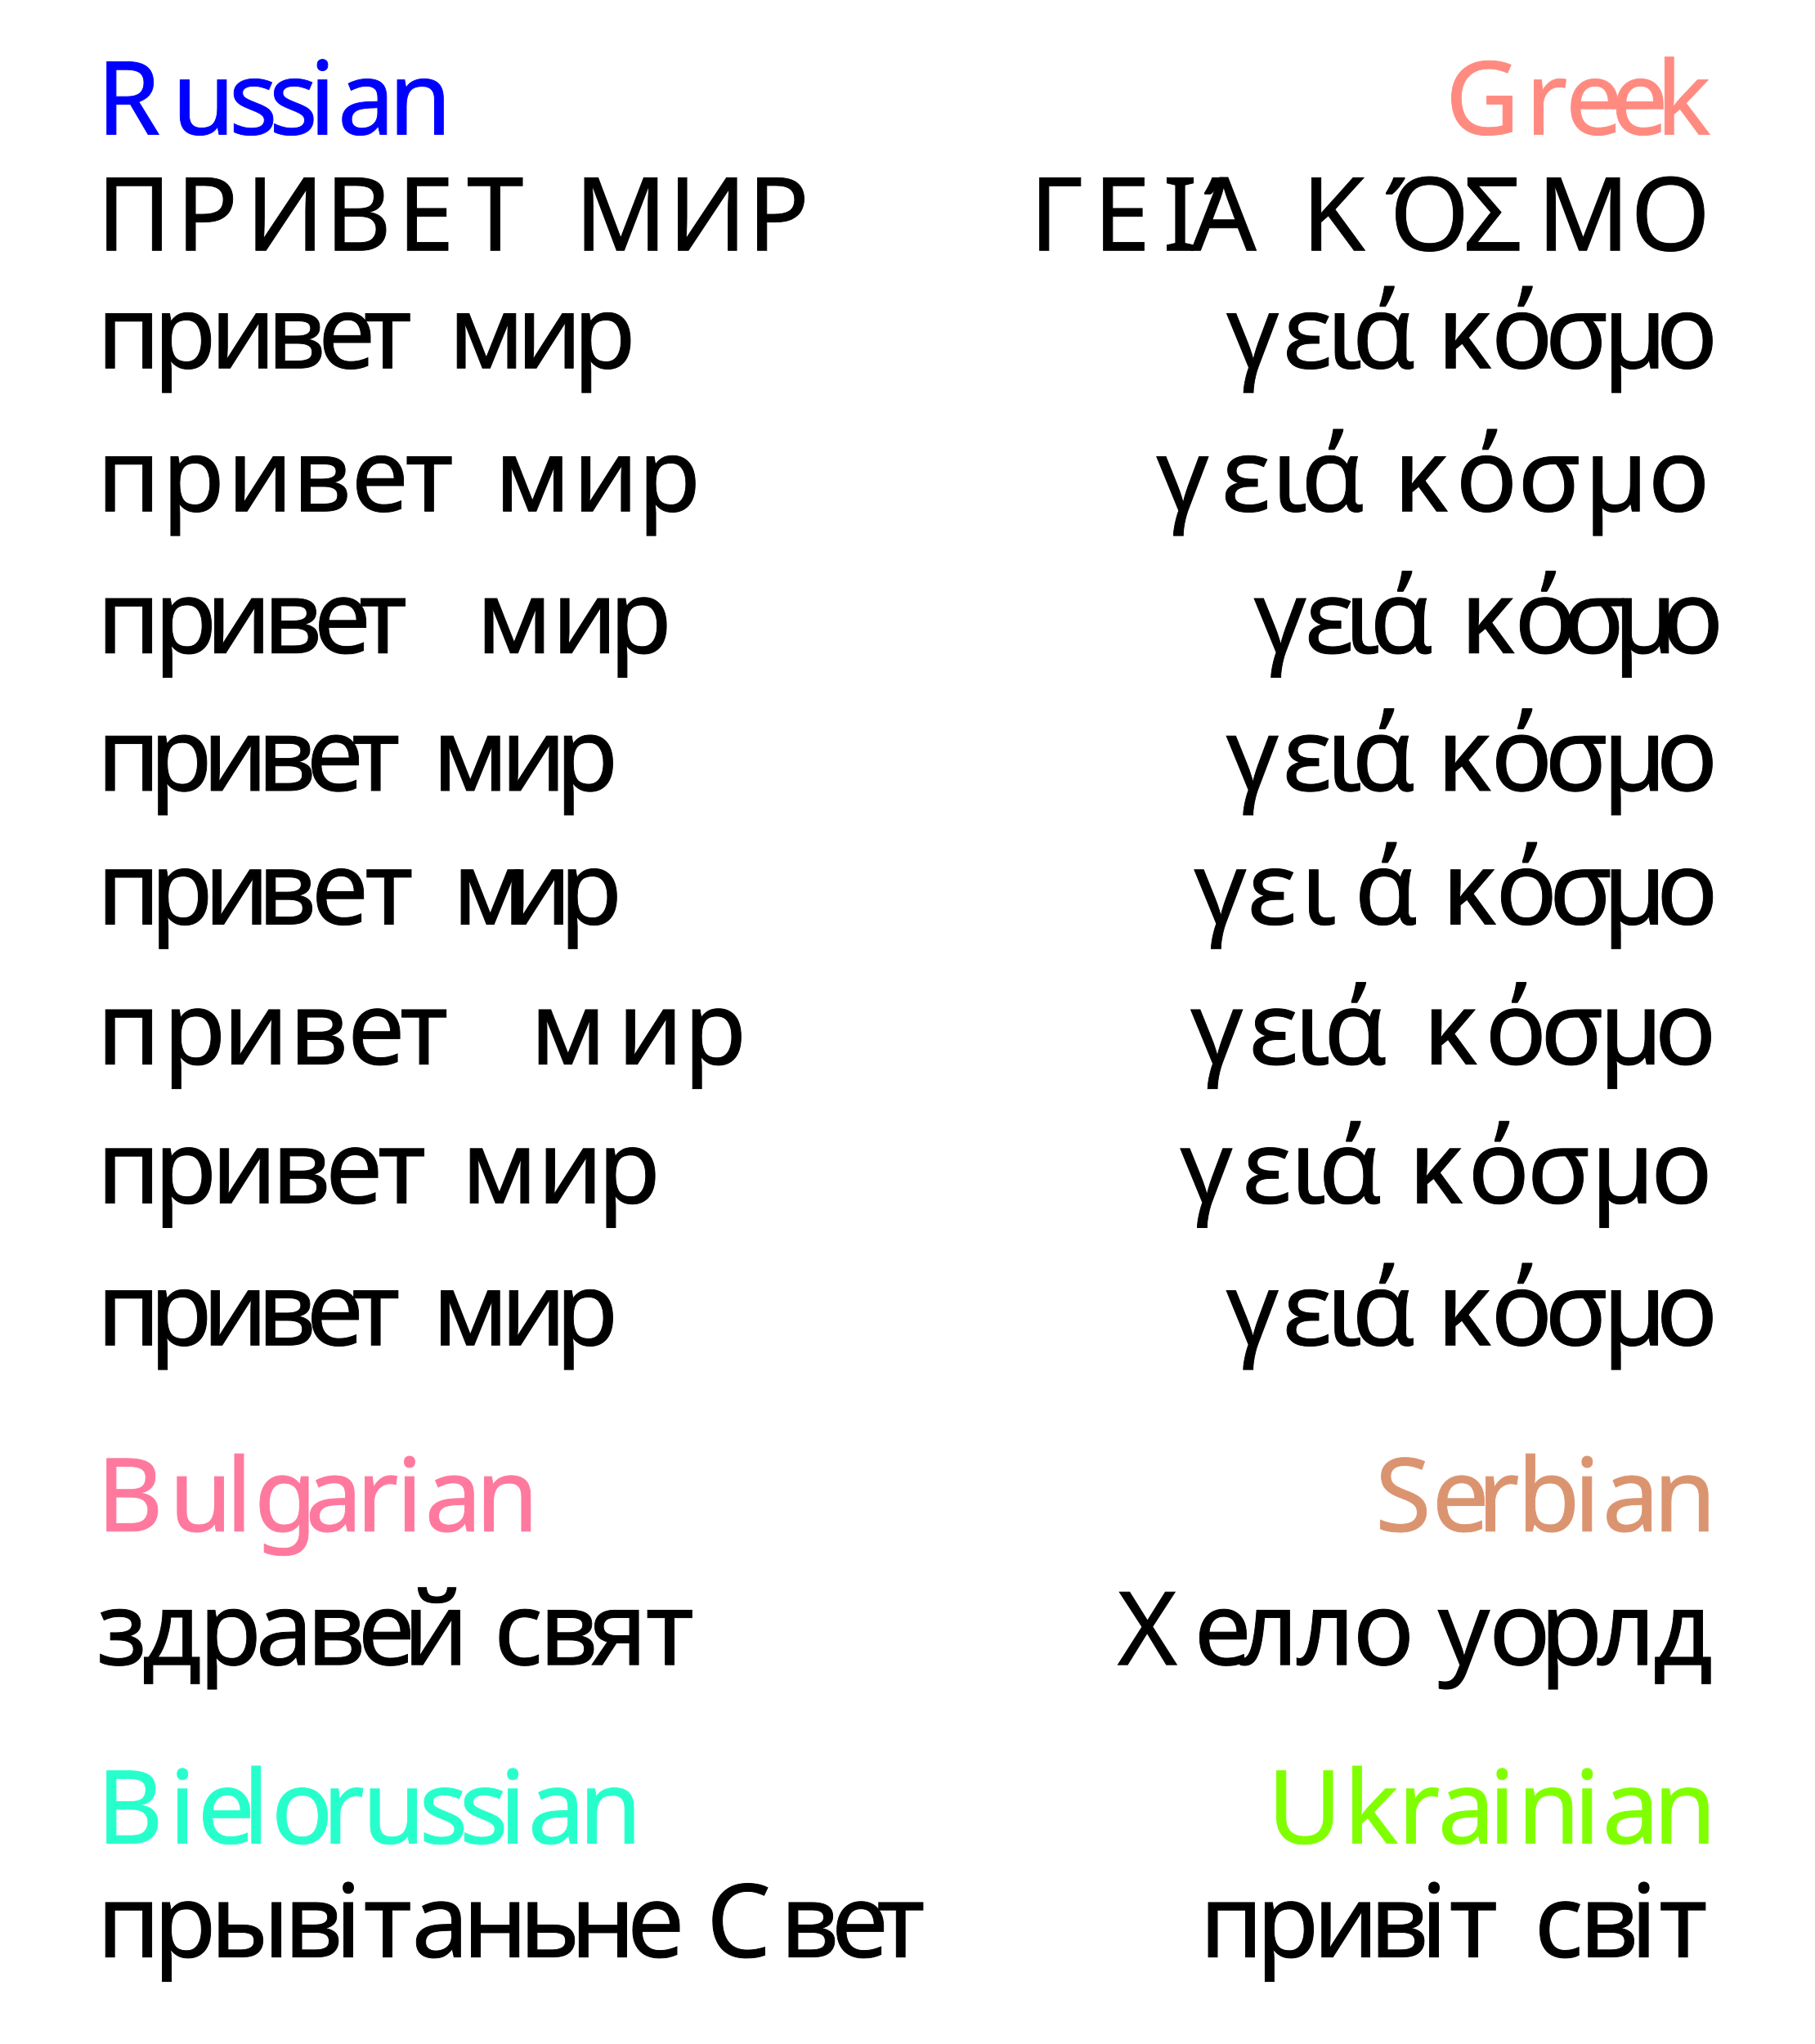
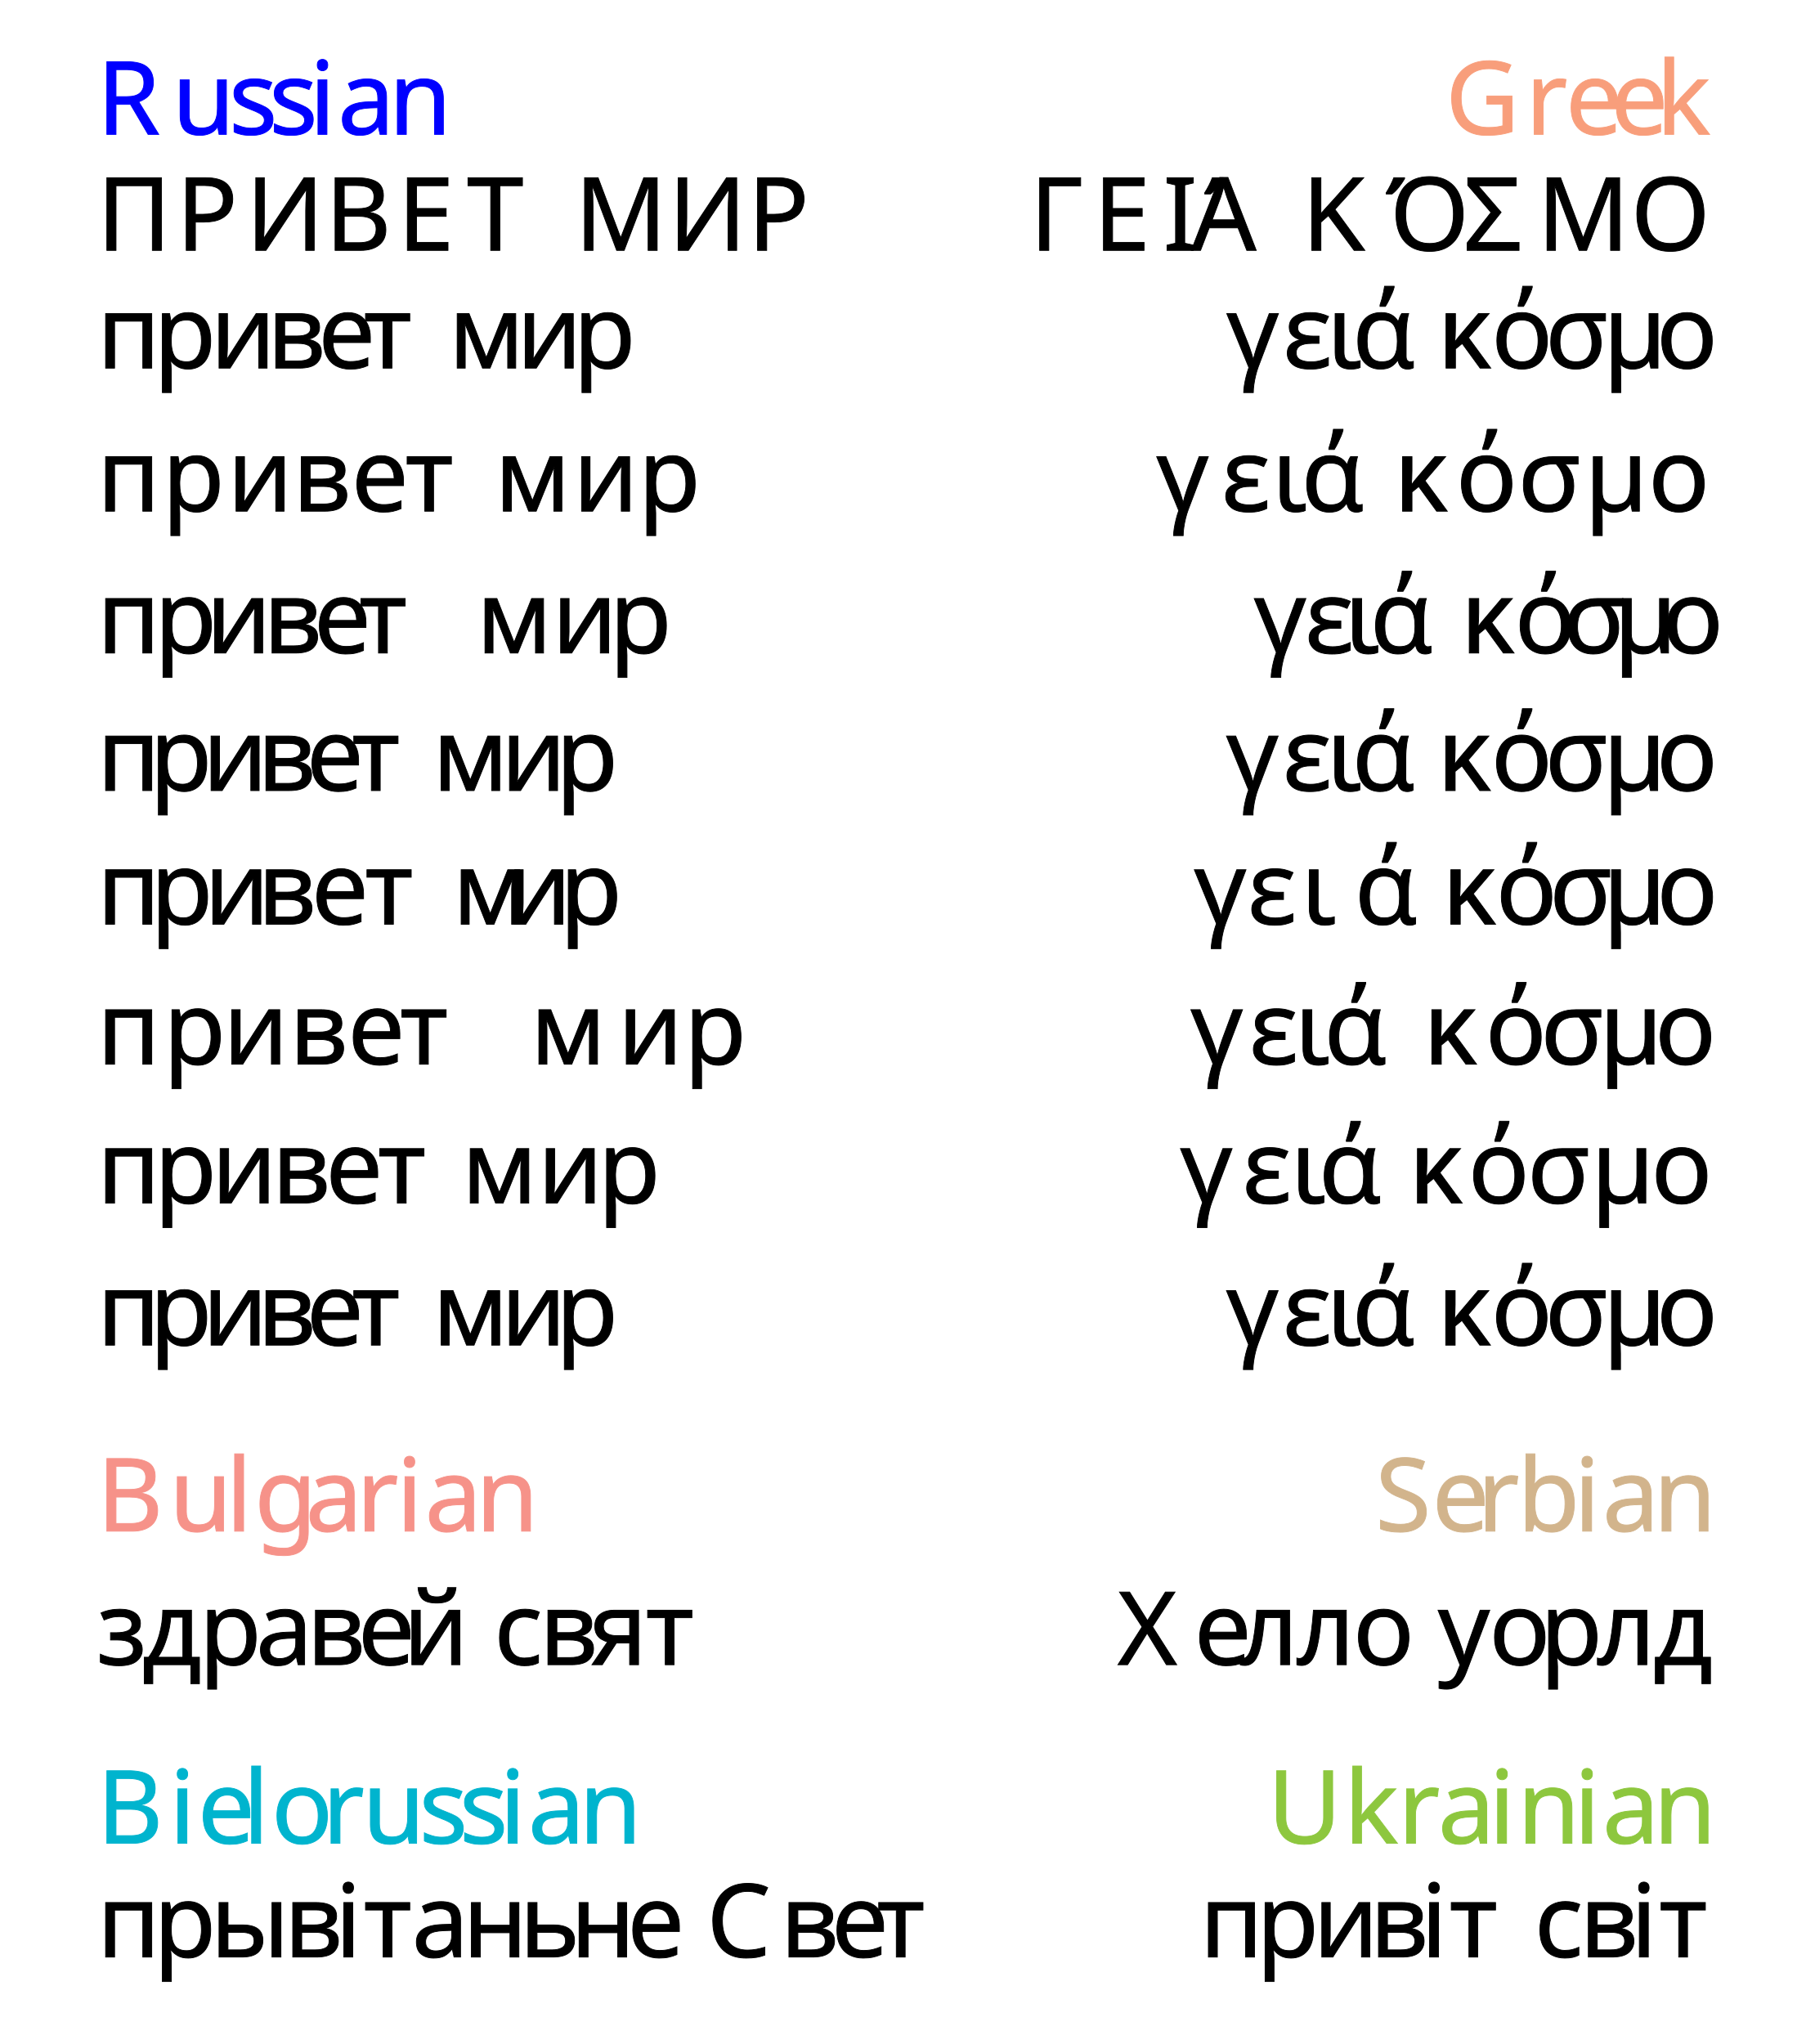
<svg xmlns="http://www.w3.org/2000/svg" width="237" height="267">
  <style type="text/css">
@font-face {
font-family: 'jlm_wnbx10';
src: url('fonts/jlm_wnbx10.ttf') format('truetype');
font-style: normal;
}
.jlm_wnbx10 {
font-family: 'jlm_wnbx10';
font-size: 133px;
}
@font-face {
font-family: 'jlm_wntt10';
src: url('fonts/jlm_wntt10.ttf') format('truetype');
font-style: normal;
}
.jlm_wntt10 {
font-family: 'jlm_wntt10';
font-size: 133px;
}
@font-face {
font-family: 'jlm_wnss10';
src: url('fonts/jlm_wnss10.ttf') format('truetype');
font-style: normal;
}
.jlm_wnss10 {
font-family: 'jlm_wnss10';
font-size: 133px;
}
@font-face {
font-family: 'jlm_fcmrpg';
src: url('fonts/jlm_fcmrpg.ttf') format('truetype');
font-style: normal;
}
.jlm_fcmrpg {
font-family: 'jlm_fcmrpg';
font-size: 133px;
}
@font-face {
font-family: 'jlm_fcmbipg';
src: url('fonts/jlm_fcmbipg.ttf') format('truetype');
font-style: normal;
}
.jlm_fcmbipg {
font-family: 'jlm_fcmbipg';
font-size: 133px;
}
@font-face {
font-family: 'jlm_fcsropg';
src: url('fonts/jlm_fcsropg.ttf') format('truetype');
font-style: normal;
}
.jlm_fcsropg {
font-family: 'jlm_fcsropg';
font-size: 133px;
}
@font-face {
font-family: 'jlm_cmr10';
src: url('fonts/jlm_cmr10.ttf') format('truetype');
font-style: normal;
}
.jlm_cmr10 {
font-family: 'jlm_cmr10';
font-size: 133px;
}
@font-face {
font-family: 'jlm_wnssbx10';
src: url('fonts/jlm_wnssbx10.ttf') format('truetype');
font-style: normal;
}
.jlm_wnssbx10 {
font-family: 'jlm_wnssbx10';
font-size: 133px;
}
@font-face {
font-family: 'jlm_wnbxti10';
src: url('fonts/jlm_wnbxti10.ttf') format('truetype');
font-style: normal;
}
.jlm_wnbxti10 {
font-family: 'jlm_wnbxti10';
font-size: 133px;
}
@font-face {
font-family: 'jlm_fctrpg';
src: url('fonts/jlm_fctrpg.ttf') format('truetype');
font-style: normal;
}
.jlm_fctrpg {
font-family: 'jlm_fctrpg';
font-size: 133px;
}
@font-face {
font-family: 'jlm_fcsrpg';
src: url('fonts/jlm_fcsrpg.ttf') format('truetype');
font-style: normal;
}
.jlm_fcsrpg {
font-family: 'jlm_fcsrpg';
font-size: 133px;
}
@font-face {
font-family: 'jlm_fcmripg';
src: url('fonts/jlm_fcmripg.ttf') format('truetype');
font-style: normal;
}
.jlm_fcmripg {
font-family: 'jlm_fcmripg';
font-size: 133px;
}
@font-face {
font-family: 'jlm_fcmbpg';
src: url('fonts/jlm_fcmbpg.ttf') format('truetype');
font-style: normal;
}
.jlm_fcmbpg {
font-family: 'jlm_fcmbpg';
font-size: 133px;
}
@font-face {
font-family: 'jlm_wnti10';
src: url('fonts/jlm_wnti10.ttf') format('truetype');
font-style: normal;
}
.jlm_wnti10 {
font-family: 'jlm_wnti10';
font-size: 133px;
}
@font-face {
font-family: 'jlm_wnr10';
src: url('fonts/jlm_wnr10.ttf') format('truetype');
font-style: normal;
}
.jlm_wnr10 {
font-family: 'jlm_wnr10';
font-size: 133px;
}
@font-face {
font-family: 'jlm_fcsbpg';
src: url('fonts/jlm_fcsbpg.ttf') format('truetype');
font-style: normal;
}
.jlm_fcsbpg {
font-family: 'jlm_fcsbpg';
font-size: 133px;
}
@font-face {
font-family: 'jlm_wnssi10';
src: url('fonts/jlm_wnssi10.ttf') format('truetype');
font-style: normal;
}
.jlm_wnssi10 {
font-family: 'jlm_wnssi10';
font-size: 133px;
}
</style>
  <g stroke="rgb(0,0,255)" fill="rgb(0,0,255)" stroke-width="1.0" stroke-miterlimit="10.0" stroke-linejoin="miter" stroke-linecap="square">
    <text class="jlm_cmr10" transform="matrix(0.1,0.0,0.0,0.1,12.66667,17.55556)">R</text>
    <text class="jlm_cmr10" transform="matrix(0.1,0.0,0.0,0.1,22.48151,17.55556)">u</text>
    <text class="jlm_cmr10" transform="matrix(0.1,0.0,0.0,0.1,29.88893,17.55556)">s</text>
    <text class="jlm_cmr10" transform="matrix(0.1,0.0,0.0,0.1,35.1482,17.55556)">s</text>
    <text class="jlm_cmr10" transform="matrix(0.1,0.0,0.0,0.1,40.40747,17.55556)">i</text>
    <text class="jlm_cmr10" transform="matrix(0.1,0.0,0.0,0.1,44.11119,17.55556)">a</text>
    <text class="jlm_cmr10" transform="matrix(0.1,0.0,0.0,0.1,50.77788,17.55556)">n</text>
  </g>
-   <g stroke="rgb(255,138,128)" fill="rgb(255,138,128)" stroke-width="1.0" stroke-miterlimit="10.0" stroke-linejoin="miter" stroke-linecap="square">
+   <g stroke="rgb(248,158,123)" fill="rgb(248,158,123)" stroke-width="1.0" stroke-miterlimit="10.0" stroke-linejoin="miter" stroke-linecap="square">
    <text class="jlm_cmr10" transform="matrix(0.1,0.0,0.0,0.1,188.8158,17.55556)">G</text>
    <text class="jlm_cmr10" transform="matrix(0.1,0.0,0.0,0.1,199.2788,17.55556)">r</text>
    <text class="jlm_cmr10" transform="matrix(0.1,0.0,0.0,0.1,204.501,17.55556)">e</text>
    <text class="jlm_cmr10" transform="matrix(0.1,0.0,0.0,0.1,210.427,17.55556)">e</text>
    <text class="jlm_cmr10" transform="matrix(0.1,0.0,0.0,0.1,216.3529,17.55556)">k</text>
  </g>
  <g stroke="rgb(0,0,0)" fill="rgb(0,0,0)" stroke-width="1.0" stroke-miterlimit="10.0" stroke-linejoin="miter" stroke-linecap="square">
    <text class="jlm_wnr10" transform="matrix(0.1,0.0,0.0,0.1,12.66667,32.70963)">П</text>
    <text class="jlm_wnr10" transform="matrix(0.1,0.0,0.0,0.1,23.03708,32.70963)">Р</text>
    <text class="jlm_wnr10" transform="matrix(0.1,0.0,0.0,0.1,32.11117,32.70963)">И</text>
    <text class="jlm_wnr10" transform="matrix(0.1,0.0,0.0,0.1,42.48159,32.70963)">В</text>
    <text class="jlm_wnr10" transform="matrix(0.1,0.0,0.0,0.1,51.92607,32.70963)">Е</text>
    <text class="jlm_wnr10" transform="matrix(0.1,0.0,0.0,0.1,61.00016,32.70963)">Т</text>
    <text class="jlm_wnr10" transform="matrix(0.1,0.0,0.0,0.1,75.07426,32.70963)">М</text>
    <text class="jlm_wnr10" transform="matrix(0.1,0.0,0.0,0.1,87.29652,32.70963)">И</text>
    <text class="jlm_wnr10" transform="matrix(0.1,0.0,0.0,0.1,97.66693,32.70963)">Р</text>
    <text class="jlm_fcmrpg" transform="matrix(0.1,0.0,0.0,0.1,134.5189,32.70963)">Γ</text>
    <text class="jlm_fcmrpg" transform="matrix(0.1,0.0,0.0,0.1,142.8522,32.70963)">Ε</text>
    <text class="jlm_fcmrpg" transform="matrix(0.1,0.0,0.0,0.1,151.9188,32.70963)">Ι</text>
    <text class="jlm_fcmrpg" transform="matrix(0.1,0.0,0.0,0.1,157.1055,32.70963)">ʹ</text>
    <text class="jlm_cmr10" transform="matrix(0.1,0.0,0.0,0.1,155.6211,32.70963)">A</text>
    <text class="jlm_fcmrpg" transform="matrix(0.1,0.0,0.0,0.1,170.0655,32.70963)">Κ</text>
    <text class="jlm_fcmrpg" transform="matrix(0.1,0.0,0.0,0.1,180.8122,32.70963)">ʹ</text>
    <text class="jlm_fcmrpg" transform="matrix(0.1,0.0,0.0,0.1,181.55,32.70963)">Ο</text>
    <text class="jlm_fcmrpg" transform="matrix(0.1,0.0,0.0,0.1,191.1766,32.70963)">Σ</text>
    <text class="jlm_fcmrpg" transform="matrix(0.1,0.0,0.0,0.1,200.8033,32.70963)">Μ</text>
    <text class="jlm_fcmrpg" transform="matrix(0.1,0.0,0.0,0.1,213.0166,32.70963)">Ο</text>
    <text class="jlm_wnr10" transform="matrix(0.1,0.0,0.0,0.1,12.66667,48.09036)">п</text>
    <text class="jlm_wnr10" transform="matrix(0.1,0.0,0.0,0.1,20.07409,48.09036)">р</text>
    <text class="jlm_wnr10" transform="matrix(0.1,0.0,0.0,0.1,27.48152,48.09036)">и</text>
    <text class="jlm_wnr10" transform="matrix(0.1,0.0,0.0,0.1,34.88895,48.09036)">в</text>
    <text class="jlm_wnr10" transform="matrix(0.1,0.0,0.0,0.1,41.55564,48.09036)">е</text>
    <text class="jlm_wnr10" transform="matrix(0.1,0.0,0.0,0.1,47.48159,48.09036)">т</text>
    <text class="jlm_wnr10" transform="matrix(0.1,0.0,0.0,0.1,58.59273,48.09036)">м</text>
    <text class="jlm_wnr10" transform="matrix(0.1,0.0,0.0,0.1,67.48165,48.09036)">и</text>
    <text class="jlm_wnr10" transform="matrix(0.1,0.0,0.0,0.1,74.88908,48.09036)">р</text>
    <text class="jlm_fcmrpg" transform="matrix(0.1,0.0,0.0,0.1,160.1855,48.09036)">γ</text>
    <text class="jlm_fcmrpg" transform="matrix(0.1,0.0,0.0,0.1,167.5855,48.09036)">ε</text>
    <text class="jlm_fcmrpg" transform="matrix(0.1,0.0,0.0,0.1,173.3189,48.09036)">ι</text>
    <text class="jlm_fcmrpg" transform="matrix(0.1,0.0,0.0,0.1,176.6522,48.09036)">ά</text>
    <text class="jlm_fcmrpg" transform="matrix(0.1,0.0,0.0,0.1,187.7633,48.09036)">κ</text>
    <text class="jlm_fcmrpg" transform="matrix(0.1,0.0,0.0,0.1,194.8033,48.09036)">ό</text>
    <text class="jlm_fcmrpg" transform="matrix(0.1,0.0,0.0,0.1,201.8433,48.09036)">σ</text>
    <text class="jlm_fcmrpg" transform="matrix(0.1,0.0,0.0,0.1,209.43,48.09036)">μ</text>
    <text class="jlm_fcmrpg" transform="matrix(0.1,0.0,0.0,0.1,216.35,48.09036)">ο</text>
    <text class="jlm_wnbx10" transform="matrix(0.1,0.0,0.0,0.1,12.66667,66.77776)">п</text>
    <text class="jlm_wnbx10" transform="matrix(0.1,0.0,0.0,0.1,21.18514,66.77776)">р</text>
    <text class="jlm_wnbx10" transform="matrix(0.1,0.0,0.0,0.1,29.70361,66.77776)">и</text>
    <text class="jlm_wnbx10" transform="matrix(0.1,0.0,0.0,0.1,38.22209,66.77776)">в</text>
    <text class="jlm_wnbx10" transform="matrix(0.1,0.0,0.0,0.1,45.88871,66.77776)">е</text>
    <text class="jlm_wnbx10" transform="matrix(0.1,0.0,0.0,0.1,52.91647,66.77776)">т</text>
    <text class="jlm_wnbx10" transform="matrix(0.1,0.0,0.0,0.1,64.62013,66.77776)">м</text>
    <text class="jlm_wnbx10" transform="matrix(0.1,0.0,0.0,0.1,74.84231,66.77776)">и</text>
    <text class="jlm_wnbx10" transform="matrix(0.1,0.0,0.0,0.1,83.36078,66.77776)">р</text>
    <text class="jlm_fcmbpg" transform="matrix(0.1,0.0,0.0,0.1,151.0255,66.77776)">γ</text>
    <text class="jlm_fcmbpg" transform="matrix(0.1,0.0,0.0,0.1,159.5455,66.77776)">ε</text>
    <text class="jlm_fcmbpg" transform="matrix(0.1,0.0,0.0,0.1,166.1455,66.77776)">ι</text>
    <text class="jlm_fcmbpg" transform="matrix(0.1,0.0,0.0,0.1,169.9722,66.77776)">ά</text>
    <text class="jlm_fcmbpg" transform="matrix(0.1,0.0,0.0,0.1,182.0833,66.77776)">κ</text>
    <text class="jlm_fcmbpg" transform="matrix(0.1,0.0,0.0,0.1,190.1766,66.77776)">ό</text>
    <text class="jlm_fcmbpg" transform="matrix(0.1,0.0,0.0,0.1,198.27,66.77776)">σ</text>
    <text class="jlm_fcmbpg" transform="matrix(0.1,0.0,0.0,0.1,207.0033,66.77776)">μ</text>
    <text class="jlm_fcmbpg" transform="matrix(0.1,0.0,0.0,0.1,215.2966,66.77776)">ο</text>
    <text class="jlm_wnti10" transform="matrix(0.1,0.0,0.0,0.1,12.66667,85.30516)">п</text>
    <text class="jlm_wnti10" transform="matrix(0.1,0.0,0.0,0.1,20.16293,85.30516)">р</text>
    <text class="jlm_wnti10" transform="matrix(0.1,0.0,0.0,0.1,26.90956,85.30516)">и</text>
    <text class="jlm_wnti10" transform="matrix(0.1,0.0,0.0,0.1,34.40583,85.30516)">в</text>
    <text class="jlm_wnti10" transform="matrix(0.1,0.0,0.0,0.1,40.98208,85.30516)">е</text>
    <text class="jlm_wnti10" transform="matrix(0.1,0.0,0.0,0.1,46.87685,85.30516)">т</text>
    <text class="jlm_wnti10" transform="matrix(0.1,0.0,0.0,0.1,62.22496,85.30516)">м</text>
    <text class="jlm_wnti10" transform="matrix(0.1,0.0,0.0,0.1,72.10638,85.30516)">и</text>
    <text class="jlm_wnti10" transform="matrix(0.1,0.0,0.0,0.1,79.60265,85.30516)">р</text>
    <text class="jlm_fcmripg" transform="matrix(0.1,0.0,0.0,0.1,163.7722,85.30516)">γ</text>
    <text class="jlm_fcmripg" transform="matrix(0.1,0.0,0.0,0.1,170.4389,85.30516)">ε</text>
    <text class="jlm_fcmripg" transform="matrix(0.1,0.0,0.0,0.1,175.6255,85.30516)">ι</text>
    <text class="jlm_fcmripg" transform="matrix(0.1,0.0,0.0,0.1,178.9589,85.30516)">ά</text>
    <text class="jlm_fcmripg" transform="matrix(0.1,0.0,0.0,0.1,190.8033,85.30516)">κ</text>
    <text class="jlm_fcmripg" transform="matrix(0.1,0.0,0.0,0.1,197.8433,85.30516)">ό</text>
    <text class="jlm_fcmripg" transform="matrix(0.1,0.0,0.0,0.1,204.1366,85.30516)">σ</text>
    <text class="jlm_fcmripg" transform="matrix(0.1,0.0,0.0,0.1,210.8033,85.30516)">μ</text>
    <text class="jlm_fcmripg" transform="matrix(0.1,0.0,0.0,0.1,217.0967,85.30516)">ο</text>
    <text class="jlm_wnss10" transform="matrix(0.1,0.0,0.0,0.1,12.66667,103.2726)">п</text>
    <text class="jlm_wnss10" transform="matrix(0.1,0.0,0.0,0.1,19.55557,103.2726)">р</text>
    <text class="jlm_wnss10" transform="matrix(0.1,0.0,0.0,0.1,26.44448,103.2726)">и</text>
    <text class="jlm_wnss10" transform="matrix(0.1,0.0,0.0,0.1,33.61119,103.2726)">в</text>
    <text class="jlm_wnss10" transform="matrix(0.1,0.0,0.0,0.1,40.01861,103.2726)">е</text>
    <text class="jlm_wnss10" transform="matrix(0.1,0.0,0.0,0.1,45.94456,103.2726)">т</text>
    <text class="jlm_wnss10" transform="matrix(0.1,0.0,0.0,0.1,56.50013,103.2726)">м</text>
    <text class="jlm_wnss10" transform="matrix(0.1,0.0,0.0,0.1,65.42609,103.2726)">и</text>
    <text class="jlm_wnss10" transform="matrix(0.1,0.0,0.0,0.1,72.5928,103.2726)">р</text>
    <text class="jlm_fcsrpg" transform="matrix(0.1,0.0,0.0,0.1,160.1455,103.2726)">γ</text>
    <text class="jlm_fcsrpg" transform="matrix(0.1,0.0,0.0,0.1,167.5455,103.2726)">ε</text>
    <text class="jlm_fcsrpg" transform="matrix(0.1,0.0,0.0,0.1,173.2789,103.2726)">ι</text>
    <text class="jlm_fcsrpg" transform="matrix(0.1,0.0,0.0,0.1,176.6122,103.2726)">ά</text>
    <text class="jlm_fcsrpg" transform="matrix(0.1,0.0,0.0,0.1,187.7233,103.2726)">κ</text>
    <text class="jlm_fcsrpg" transform="matrix(0.1,0.0,0.0,0.1,194.7633,103.2726)">ό</text>
    <text class="jlm_fcsrpg" transform="matrix(0.1,0.0,0.0,0.1,201.8033,103.2726)">σ</text>
    <text class="jlm_fcsrpg" transform="matrix(0.1,0.0,0.0,0.1,209.39,103.2726)">μ</text>
    <text class="jlm_fcsrpg" transform="matrix(0.1,0.0,0.0,0.1,216.35,103.2726)">ο</text>
    <text class="jlm_wntt10" transform="matrix(0.1,0.0,0.0,0.1,12.66667,120.7333)">п</text>
    <text class="jlm_wntt10" transform="matrix(0.1,0.0,0.0,0.1,19.66661,120.7333)">р</text>
    <text class="jlm_wntt10" transform="matrix(0.1,0.0,0.0,0.1,26.66656,120.7333)">и</text>
    <text class="jlm_wntt10" transform="matrix(0.1,0.0,0.0,0.1,33.66651,120.7333)">в</text>
    <text class="jlm_wntt10" transform="matrix(0.1,0.0,0.0,0.1,40.66645,120.7333)">е</text>
    <text class="jlm_wntt10" transform="matrix(0.1,0.0,0.0,0.1,47.6664,120.7333)">т</text>
    <text class="jlm_wntt10" transform="matrix(0.1,0.0,0.0,0.1,59.1108,120.7333)">м</text>
    <text class="jlm_wntt10" transform="matrix(0.1,0.0,0.0,0.1,66.11075,120.7333)">и</text>
    <text class="jlm_wntt10" transform="matrix(0.1,0.0,0.0,0.1,73.1107,120.7333)">р</text>
    <text class="jlm_fctrpg" transform="matrix(0.1,0.0,0.0,0.1,155.9455,120.7333)">γ</text>
    <text class="jlm_fctrpg" transform="matrix(0.1,0.0,0.0,0.1,162.9455,120.7333)">ε</text>
    <text class="jlm_fctrpg" transform="matrix(0.1,0.0,0.0,0.1,169.9455,120.7333)">ι</text>
    <text class="jlm_fctrpg" transform="matrix(0.1,0.0,0.0,0.1,176.9455,120.7333)">ά</text>
    <text class="jlm_fctrpg" transform="matrix(0.1,0.0,0.0,0.1,188.39,120.7333)">κ</text>
    <text class="jlm_fctrpg" transform="matrix(0.1,0.0,0.0,0.1,195.39,120.7333)">ό</text>
    <text class="jlm_fctrpg" transform="matrix(0.1,0.0,0.0,0.1,202.39,120.7333)">σ</text>
    <text class="jlm_fctrpg" transform="matrix(0.1,0.0,0.0,0.1,209.39,120.7333)">μ</text>
    <text class="jlm_fctrpg" transform="matrix(0.1,0.0,0.0,0.1,216.39,120.7333)">ο</text>
    <text class="jlm_wnbxti10" transform="matrix(0.1,0.0,0.0,0.1,12.66667,139.0207)">п</text>
    <text class="jlm_wnbxti10" transform="matrix(0.1,0.0,0.0,0.1,21.33325,139.0207)">р</text>
    <text class="jlm_wnbxti10" transform="matrix(0.1,0.0,0.0,0.1,29.13613,139.0207)">и</text>
    <text class="jlm_wnbxti10" transform="matrix(0.1,0.0,0.0,0.1,37.80272,139.0207)">в</text>
    <text class="jlm_wnbxti10" transform="matrix(0.1,0.0,0.0,0.1,45.40931,139.0207)">е</text>
    <text class="jlm_wnbxti10" transform="matrix(0.1,0.0,0.0,0.1,52.23072,139.0207)">т</text>
    <text class="jlm_wnbxti10" transform="matrix(0.1,0.0,0.0,0.1,69.26764,139.0207)">м</text>
    <text class="jlm_wnbxti10" transform="matrix(0.1,0.0,0.0,0.1,80.68236,139.0207)">и</text>
    <text class="jlm_wnbxti10" transform="matrix(0.1,0.0,0.0,0.1,89.34895,139.0207)">р</text>
    <text class="jlm_fcmbipg" transform="matrix(0.1,0.0,0.0,0.1,155.4922,139.0207)">γ</text>
    <text class="jlm_fcmbipg" transform="matrix(0.1,0.0,0.0,0.1,163.1589,139.0207)">ε</text>
    <text class="jlm_fcmbipg" transform="matrix(0.1,0.0,0.0,0.1,169.1189,139.0207)">ι</text>
    <text class="jlm_fcmbipg" transform="matrix(0.1,0.0,0.0,0.1,172.9455,139.0207)">ά</text>
    <text class="jlm_fcmbipg" transform="matrix(0.1,0.0,0.0,0.1,185.91,139.0207)">κ</text>
    <text class="jlm_fcmbipg" transform="matrix(0.1,0.0,0.0,0.1,194.0033,139.0207)">ό</text>
    <text class="jlm_fcmbipg" transform="matrix(0.1,0.0,0.0,0.1,201.2433,139.0207)">σ</text>
    <text class="jlm_fcmbipg" transform="matrix(0.1,0.0,0.0,0.1,208.91,139.0207)">μ</text>
    <text class="jlm_fcmbipg" transform="matrix(0.1,0.0,0.0,0.1,216.15,139.0207)">ο</text>
    <text class="jlm_wnssbx10" transform="matrix(0.1,0.0,0.0,0.1,12.66667,157.1614)">п</text>
    <text class="jlm_wnssbx10" transform="matrix(0.1,0.0,0.0,0.1,20.14819,157.1614)">р</text>
    <text class="jlm_wnssbx10" transform="matrix(0.1,0.0,0.0,0.1,27.62971,157.1614)">и</text>
    <text class="jlm_wnssbx10" transform="matrix(0.1,0.0,0.0,0.1,35.51864,157.1614)">в</text>
    <text class="jlm_wnssbx10" transform="matrix(0.1,0.0,0.0,0.1,42.51868,157.1614)">е</text>
    <text class="jlm_wnssbx10" transform="matrix(0.1,0.0,0.0,0.1,49.33353,157.1614)">т</text>
    <text class="jlm_wnssbx10" transform="matrix(0.1,0.0,0.0,0.1,60.29655,157.1614)">м</text>
    <text class="jlm_wnssbx10" transform="matrix(0.1,0.0,0.0,0.1,70.22253,157.1614)">и</text>
    <text class="jlm_wnssbx10" transform="matrix(0.1,0.0,0.0,0.1,78.11146,157.1614)">р</text>
    <text class="jlm_fcsbpg" transform="matrix(0.1,0.0,0.0,0.1,154.1322,157.1614)">γ</text>
    <text class="jlm_fcsbpg" transform="matrix(0.1,0.0,0.0,0.1,162.2789,157.1614)">ε</text>
    <text class="jlm_fcsbpg" transform="matrix(0.1,0.0,0.0,0.1,168.5855,157.1614)">ι</text>
    <text class="jlm_fcsbpg" transform="matrix(0.1,0.0,0.0,0.1,172.2522,157.1614)">ά</text>
    <text class="jlm_fcsbpg" transform="matrix(0.1,0.0,0.0,0.1,184.03,157.1614)">κ</text>
    <text class="jlm_fcsbpg" transform="matrix(0.1,0.0,0.0,0.1,191.7633,157.1614)">ό</text>
    <text class="jlm_fcsbpg" transform="matrix(0.1,0.0,0.0,0.1,199.4966,157.1614)">σ</text>
    <text class="jlm_fcsbpg" transform="matrix(0.1,0.0,0.0,0.1,207.8433,157.1614)">μ</text>
    <text class="jlm_fcsbpg" transform="matrix(0.1,0.0,0.0,0.1,215.6567,157.1614)">ο</text>
    <text class="jlm_wnssi10" transform="matrix(0.1,0.0,0.0,0.1,12.66667,175.7155)">п</text>
    <text class="jlm_wnssi10" transform="matrix(0.1,0.0,0.0,0.1,19.55557,175.7155)">р</text>
    <text class="jlm_wnssi10" transform="matrix(0.1,0.0,0.0,0.1,26.44448,175.7155)">и</text>
    <text class="jlm_wnssi10" transform="matrix(0.1,0.0,0.0,0.1,33.61119,175.7155)">в</text>
    <text class="jlm_wnssi10" transform="matrix(0.1,0.0,0.0,0.1,40.01861,175.7155)">е</text>
    <text class="jlm_wnssi10" transform="matrix(0.1,0.0,0.0,0.1,45.94456,175.7155)">т</text>
    <text class="jlm_wnssi10" transform="matrix(0.1,0.0,0.0,0.1,56.50013,175.7155)">м</text>
    <text class="jlm_wnssi10" transform="matrix(0.1,0.0,0.0,0.1,65.42609,175.7155)">и</text>
    <text class="jlm_wnssi10" transform="matrix(0.1,0.0,0.0,0.1,72.5928,175.7155)">р</text>
    <text class="jlm_fcsropg" transform="matrix(0.1,0.0,0.0,0.1,160.1455,175.7155)">γ</text>
    <text class="jlm_fcsropg" transform="matrix(0.1,0.0,0.0,0.1,167.5455,175.7155)">ε</text>
    <text class="jlm_fcsropg" transform="matrix(0.1,0.0,0.0,0.1,173.2789,175.7155)">ι</text>
    <text class="jlm_fcsropg" transform="matrix(0.1,0.0,0.0,0.1,176.6122,175.7155)">ά</text>
    <text class="jlm_fcsropg" transform="matrix(0.1,0.0,0.0,0.1,187.7233,175.7155)">κ</text>
    <text class="jlm_fcsropg" transform="matrix(0.1,0.0,0.0,0.1,194.7633,175.7155)">ό</text>
    <text class="jlm_fcsropg" transform="matrix(0.1,0.0,0.0,0.1,201.8033,175.7155)">σ</text>
    <text class="jlm_fcsropg" transform="matrix(0.1,0.0,0.0,0.1,209.39,175.7155)">μ</text>
    <text class="jlm_fcsropg" transform="matrix(0.1,0.0,0.0,0.1,216.35,175.7155)">ο</text>
  </g>
-   <g stroke="rgb(255,120,158)" fill="rgb(255,120,158)" stroke-width="1.0" stroke-miterlimit="10.0" stroke-linejoin="miter" stroke-linecap="square">
+   <g stroke="rgb(246,146,137)" fill="rgb(246,146,137)" stroke-width="1.0" stroke-miterlimit="10.0" stroke-linejoin="miter" stroke-linecap="square">
    <text class="jlm_cmr10" transform="matrix(0.1,0.0,0.0,0.1,12.66667,200.0162)">B</text>
    <text class="jlm_cmr10" transform="matrix(0.1,0.0,0.0,0.1,22.11115,200.0162)">u</text>
    <text class="jlm_cmr10" transform="matrix(0.1,0.0,0.0,0.1,29.51857,200.0162)">l</text>
    <text class="jlm_cmr10" transform="matrix(0.1,0.0,0.0,0.1,33.22229,200.0162)">g</text>
    <text class="jlm_cmr10" transform="matrix(0.1,0.0,0.0,0.1,39.88899,200.0162)">a</text>
    <text class="jlm_cmr10" transform="matrix(0.1,0.0,0.0,0.1,46.55568,200.0162)">r</text>
    <text class="jlm_cmr10" transform="matrix(0.1,0.0,0.0,0.1,51.77792,200.0162)">i</text>
    <text class="jlm_cmr10" transform="matrix(0.1,0.0,0.0,0.1,55.48164,200.0162)">a</text>
    <text class="jlm_cmr10" transform="matrix(0.1,0.0,0.0,0.1,62.14834,200.0162)">n</text>
  </g>
-   <g stroke="rgb(219,148,112)" fill="rgb(219,148,112)" stroke-width="1.0" stroke-miterlimit="10.0" stroke-linejoin="miter" stroke-linecap="square">
+   <g stroke="rgb(210,180,140)" fill="rgb(210,180,140)" stroke-width="1.0" stroke-miterlimit="10.0" stroke-linejoin="miter" stroke-linecap="square">
    <text class="jlm_cmr10" transform="matrix(0.1,0.0,0.0,0.1,179.6491,200.0162)">S</text>
    <text class="jlm_cmr10" transform="matrix(0.1,0.0,0.0,0.1,187.0565,200.0162)">e</text>
    <text class="jlm_cmr10" transform="matrix(0.1,0.0,0.0,0.1,192.9825,200.0162)">r</text>
    <text class="jlm_cmr10" transform="matrix(0.1,0.0,0.0,0.1,198.2047,200.0162)">b</text>
    <text class="jlm_cmr10" transform="matrix(0.1,0.0,0.0,0.1,205.6121,200.0162)">i</text>
    <text class="jlm_cmr10" transform="matrix(0.1,0.0,0.0,0.1,209.3159,200.0162)">a</text>
    <text class="jlm_cmr10" transform="matrix(0.1,0.0,0.0,0.1,215.9826,200.0162)">n</text>
  </g>
  <g stroke="rgb(0,0,0)" fill="rgb(0,0,0)" stroke-width="1.0" stroke-miterlimit="10.0" stroke-linejoin="miter" stroke-linecap="square">
    <text class="jlm_wnr10" transform="matrix(0.1,0.0,0.0,0.1,12.66667,217.4606)">з</text>
    <text class="jlm_wnr10" transform="matrix(0.1,0.0,0.0,0.1,18.59261,217.4606)">д</text>
    <text class="jlm_wnr10" transform="matrix(0.1,0.0,0.0,0.1,26.00004,217.4606)">р</text>
    <text class="jlm_wnr10" transform="matrix(0.1,0.0,0.0,0.1,33.40747,217.4606)">а</text>
    <text class="jlm_wnr10" transform="matrix(0.1,0.0,0.0,0.1,40.07416,217.4606)">в</text>
    <text class="jlm_wnr10" transform="matrix(0.1,0.0,0.0,0.1,46.74085,217.4606)">е</text>
    <text class="jlm_wnr10" transform="matrix(0.1,0.0,0.0,0.1,52.6668,217.4606)">й</text>
    <text class="jlm_wnr10" transform="matrix(0.1,0.0,0.0,0.1,64.51868,217.4606)">с</text>
    <text class="jlm_wnr10" transform="matrix(0.1,0.0,0.0,0.1,70.44463,217.4606)">в</text>
    <text class="jlm_wnr10" transform="matrix(0.1,0.0,0.0,0.1,77.11132,217.4606)">я</text>
    <text class="jlm_wnr10" transform="matrix(0.1,0.0,0.0,0.1,84.33357,217.4606)">т</text>
    <text class="jlm_wnr10" transform="matrix(0.1,0.0,0.0,0.1,145.9823,217.4606)">Х</text>
    <text class="jlm_wnr10" transform="matrix(0.1,0.0,0.0,0.1,155.9824,217.4606)">е</text>
    <text class="jlm_wnr10" transform="matrix(0.1,0.0,0.0,0.1,161.9083,217.4606)">л</text>
    <text class="jlm_wnr10" transform="matrix(0.1,0.0,0.0,0.1,169.3157,217.4606)">л</text>
    <text class="jlm_wnr10" transform="matrix(0.1,0.0,0.0,0.1,176.7232,217.4606)">о</text>
    <text class="jlm_wnr10" transform="matrix(0.1,0.0,0.0,0.1,187.8343,217.4606)">у</text>
    <text class="jlm_wnr10" transform="matrix(0.1,0.0,0.0,0.1,194.501,217.4606)">о</text>
    <text class="jlm_wnr10" transform="matrix(0.1,0.0,0.0,0.1,201.1677,217.4606)">р</text>
    <text class="jlm_wnr10" transform="matrix(0.1,0.0,0.0,0.1,208.5751,217.4606)">л</text>
    <text class="jlm_wnr10" transform="matrix(0.1,0.0,0.0,0.1,215.9826,217.4606)">д</text>
  </g>
-   <g stroke="rgb(38,255,204)" fill="rgb(38,255,204)" stroke-width="1.0" stroke-miterlimit="10.0" stroke-linejoin="miter" stroke-linecap="square">
+   <g stroke="rgb(0,180,206)" fill="rgb(0,180,206)" stroke-width="1.0" stroke-miterlimit="10.0" stroke-linejoin="miter" stroke-linecap="square">
    <text class="jlm_cmr10" transform="matrix(0.1,0.0,0.0,0.1,12.66667,240.794)">B</text>
    <text class="jlm_cmr10" transform="matrix(0.1,0.0,0.0,0.1,22.11115,240.794)">i</text>
    <text class="jlm_cmr10" transform="matrix(0.1,0.0,0.0,0.1,25.81487,240.794)">e</text>
    <text class="jlm_cmr10" transform="matrix(0.1,0.0,0.0,0.1,31.74081,240.794)">l</text>
    <text class="jlm_cmr10" transform="matrix(0.1,0.0,0.0,0.1,35.44453,240.794)">o</text>
    <text class="jlm_cmr10" transform="matrix(0.1,0.0,0.0,0.1,42.11122,240.794)">r</text>
    <text class="jlm_cmr10" transform="matrix(0.1,0.0,0.0,0.1,47.33347,240.794)">u</text>
    <text class="jlm_cmr10" transform="matrix(0.1,0.0,0.0,0.1,54.74089,240.794)">s</text>
    <text class="jlm_cmr10" transform="matrix(0.1,0.0,0.0,0.1,60.00016,240.794)">s</text>
    <text class="jlm_cmr10" transform="matrix(0.1,0.0,0.0,0.1,65.25943,240.794)">i</text>
    <text class="jlm_cmr10" transform="matrix(0.1,0.0,0.0,0.1,68.96315,240.794)">a</text>
    <text class="jlm_cmr10" transform="matrix(0.1,0.0,0.0,0.1,75.62984,240.794)">n</text>
  </g>
-   <g stroke="rgb(128,255,0)" fill="rgb(128,255,0)" stroke-width="1.0" stroke-miterlimit="10.0" stroke-linejoin="miter" stroke-linecap="square">
+   <g stroke="rgb(141,199,62)" fill="rgb(141,199,62)" stroke-width="1.0" stroke-miterlimit="10.0" stroke-linejoin="miter" stroke-linecap="square">
    <text class="jlm_cmr10" transform="matrix(0.1,0.0,0.0,0.1,165.575,240.794)">U</text>
    <text class="jlm_cmr10" transform="matrix(0.1,0.0,0.0,0.1,175.575,240.794)">k</text>
    <text class="jlm_cmr10" transform="matrix(0.1,0.0,0.0,0.1,182.6121,240.794)">r</text>
    <text class="jlm_cmr10" transform="matrix(0.1,0.0,0.0,0.1,187.8343,240.794)">a</text>
    <text class="jlm_cmr10" transform="matrix(0.1,0.0,0.0,0.1,194.501,240.794)">i</text>
    <text class="jlm_cmr10" transform="matrix(0.1,0.0,0.0,0.1,198.2047,240.794)">n</text>
    <text class="jlm_cmr10" transform="matrix(0.1,0.0,0.0,0.1,205.6121,240.794)">i</text>
    <text class="jlm_cmr10" transform="matrix(0.1,0.0,0.0,0.1,209.3159,240.794)">a</text>
    <text class="jlm_cmr10" transform="matrix(0.1,0.0,0.0,0.1,215.9826,240.794)">n</text>
  </g>
  <g stroke="rgb(0,0,0)" fill="rgb(0,0,0)" stroke-width="1.0" stroke-miterlimit="10.0" stroke-linejoin="miter" stroke-linecap="square">
    <text class="jlm_wnr10" transform="matrix(0.1,0.0,0.0,0.1,12.66667,255.6458)">п</text>
    <text class="jlm_wnr10" transform="matrix(0.1,0.0,0.0,0.1,20.07409,255.6458)">р</text>
    <text class="jlm_wnr10" transform="matrix(0.1,0.0,0.0,0.1,27.48152,255.6458)">ы</text>
    <text class="jlm_wnr10" transform="matrix(0.1,0.0,0.0,0.1,37.11117,255.6458)">в</text>
    <text class="jlm_wnr10" transform="matrix(0.1,0.0,0.0,0.1,43.77787,255.6458)">і</text>
    <text class="jlm_wnr10" transform="matrix(0.1,0.0,0.0,0.1,47.48159,255.6458)">т</text>
    <text class="jlm_wnr10" transform="matrix(0.1,0.0,0.0,0.1,53.77789,255.6458)">а</text>
    <text class="jlm_wnr10" transform="matrix(0.1,0.0,0.0,0.1,60.44459,255.6458)">н</text>
    <text class="jlm_wnr10" transform="matrix(0.1,0.0,0.0,0.1,67.85201,255.6458)">ь</text>
    <text class="jlm_wnr10" transform="matrix(0.1,0.0,0.0,0.1,74.51871,255.6458)">н</text>
    <text class="jlm_wnr10" transform="matrix(0.1,0.0,0.0,0.1,81.92613,255.6458)">е</text>
    <text class="jlm_wnr10" transform="matrix(0.1,0.0,0.0,0.1,92.29653,255.6458)">С</text>
    <text class="jlm_wnr10" transform="matrix(0.1,0.0,0.0,0.1,101.9262,255.6458)">в</text>
    <text class="jlm_wnr10" transform="matrix(0.1,0.0,0.0,0.1,108.5929,255.6458)">е</text>
    <text class="jlm_wnr10" transform="matrix(0.1,0.0,0.0,0.1,114.5188,255.6458)">т</text>
    <text class="jlm_wnr10" transform="matrix(0.1,0.0,0.0,0.1,156.7231,255.6458)">п</text>
    <text class="jlm_wnr10" transform="matrix(0.1,0.0,0.0,0.1,164.1305,255.6458)">р</text>
    <text class="jlm_wnr10" transform="matrix(0.1,0.0,0.0,0.1,171.5379,255.6458)">и</text>
    <text class="jlm_wnr10" transform="matrix(0.1,0.0,0.0,0.1,178.9454,255.6458)">в</text>
    <text class="jlm_wnr10" transform="matrix(0.1,0.0,0.0,0.1,185.6121,255.6458)">і</text>
    <text class="jlm_wnr10" transform="matrix(0.1,0.0,0.0,0.1,189.3158,255.6458)">т</text>
    <text class="jlm_wnr10" transform="matrix(0.1,0.0,0.0,0.1,200.4269,255.6458)">с</text>
    <text class="jlm_wnr10" transform="matrix(0.1,0.0,0.0,0.1,206.3529,255.6458)">в</text>
    <text class="jlm_wnr10" transform="matrix(0.1,0.0,0.0,0.1,213.0196,255.6458)">і</text>
    <text class="jlm_wnr10" transform="matrix(0.1,0.0,0.0,0.1,216.7233,255.6458)">т</text>
  </g>
</svg>
